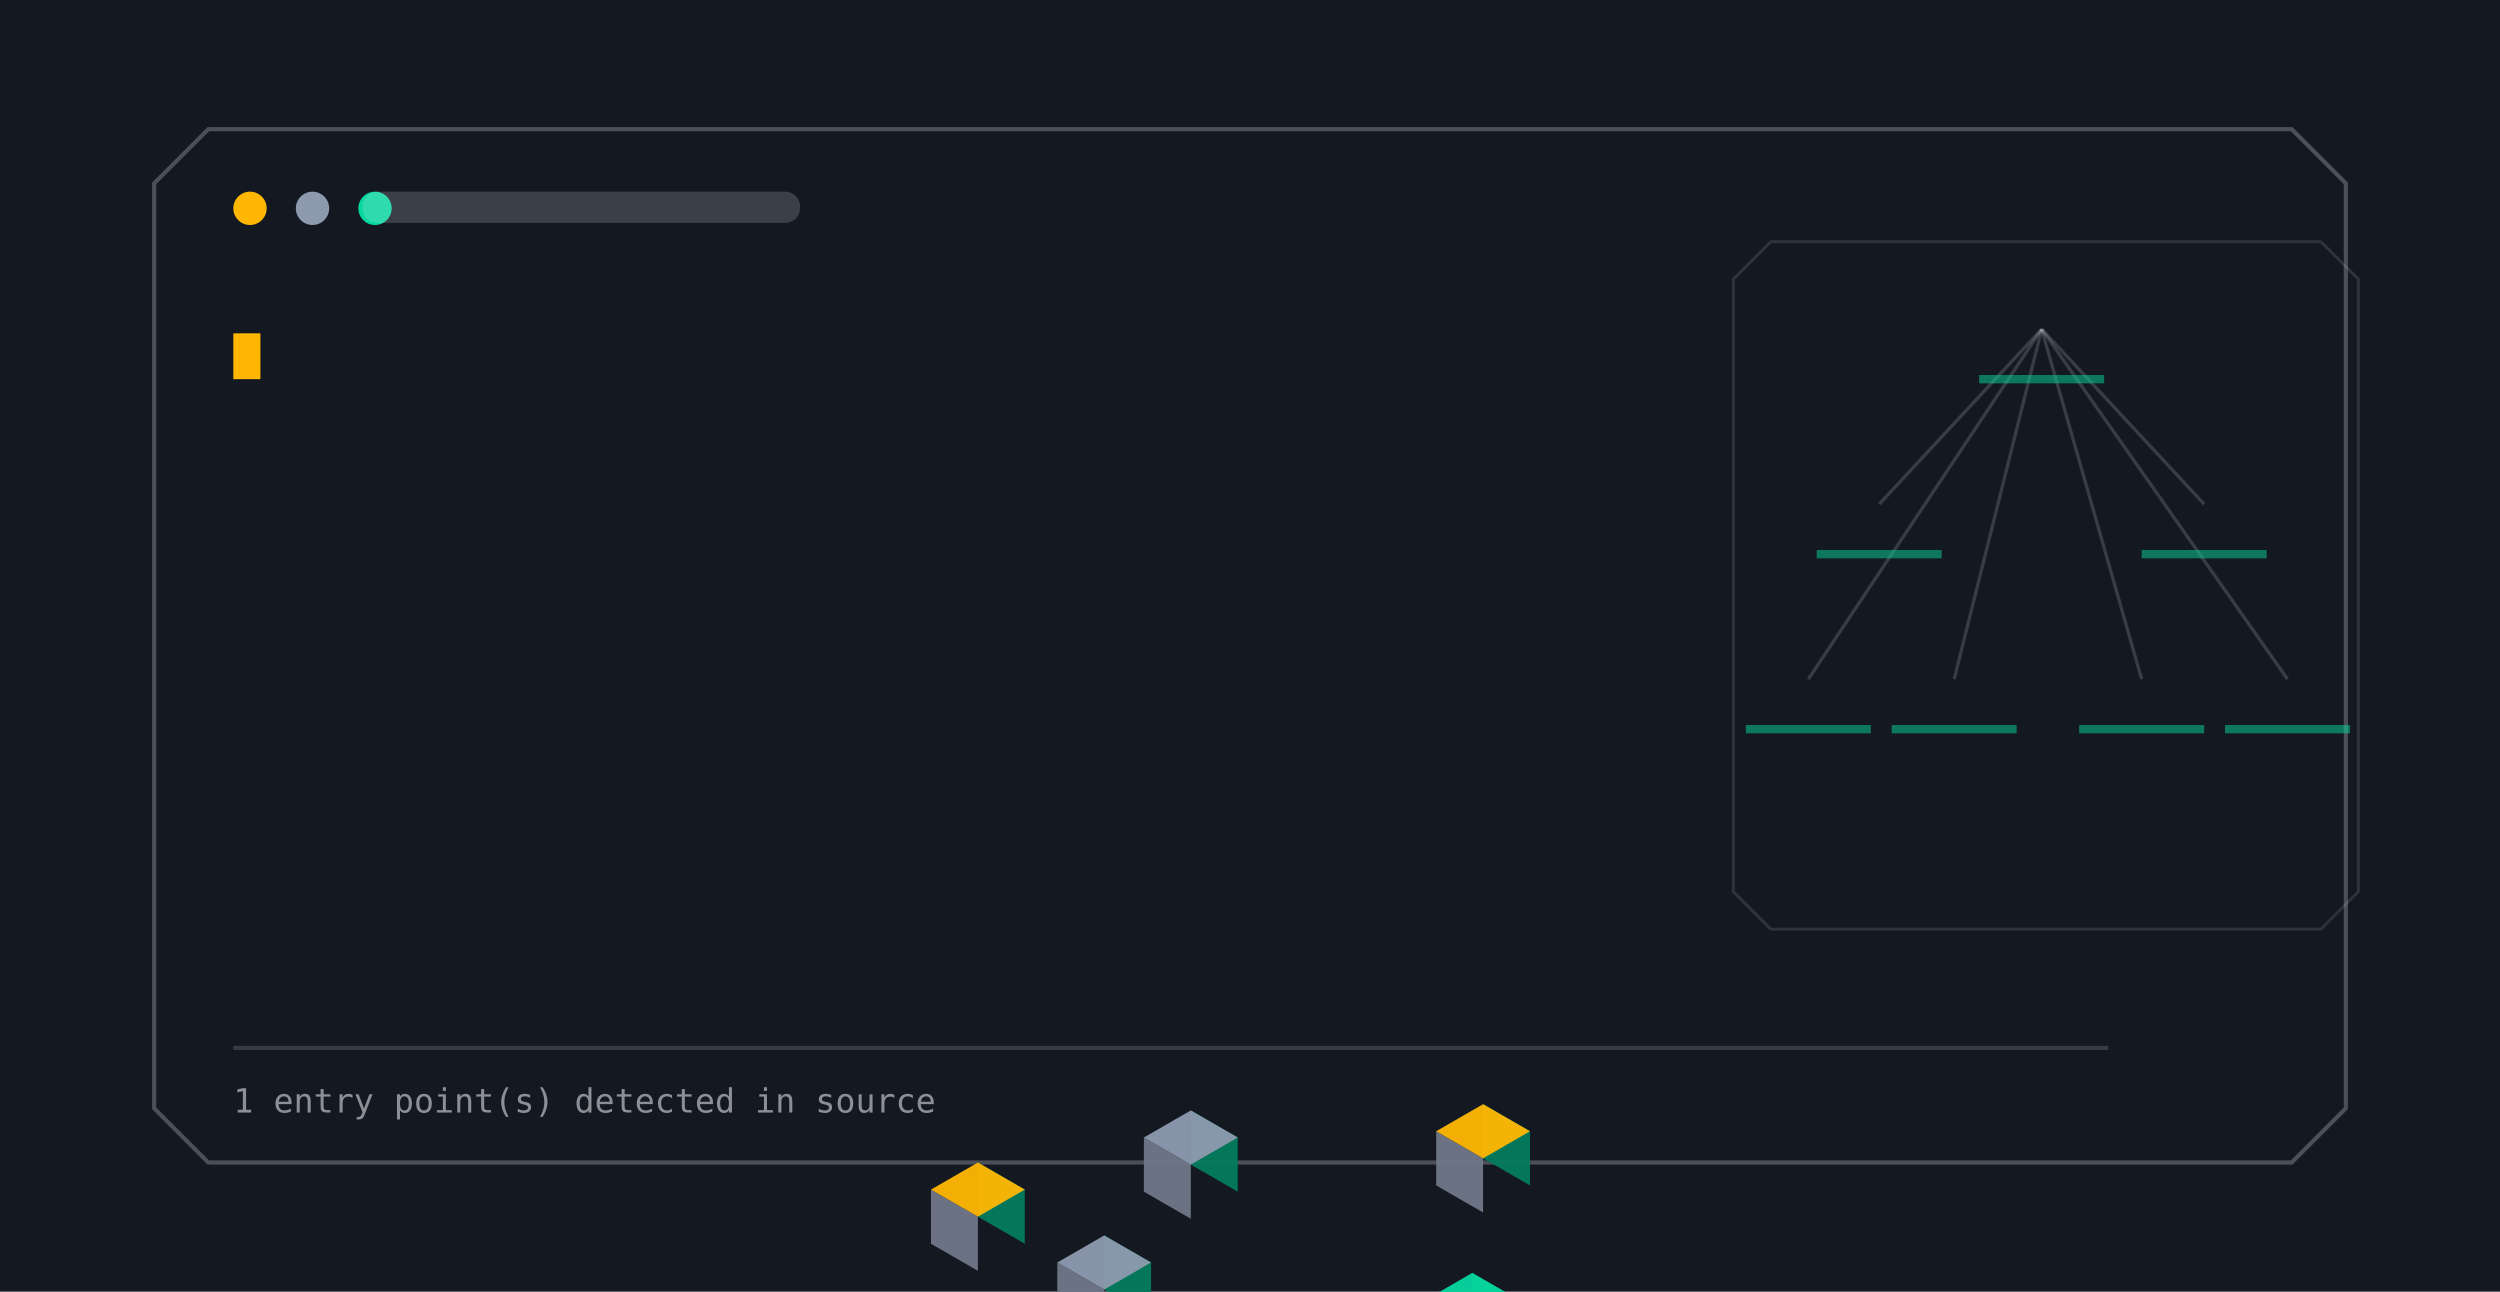
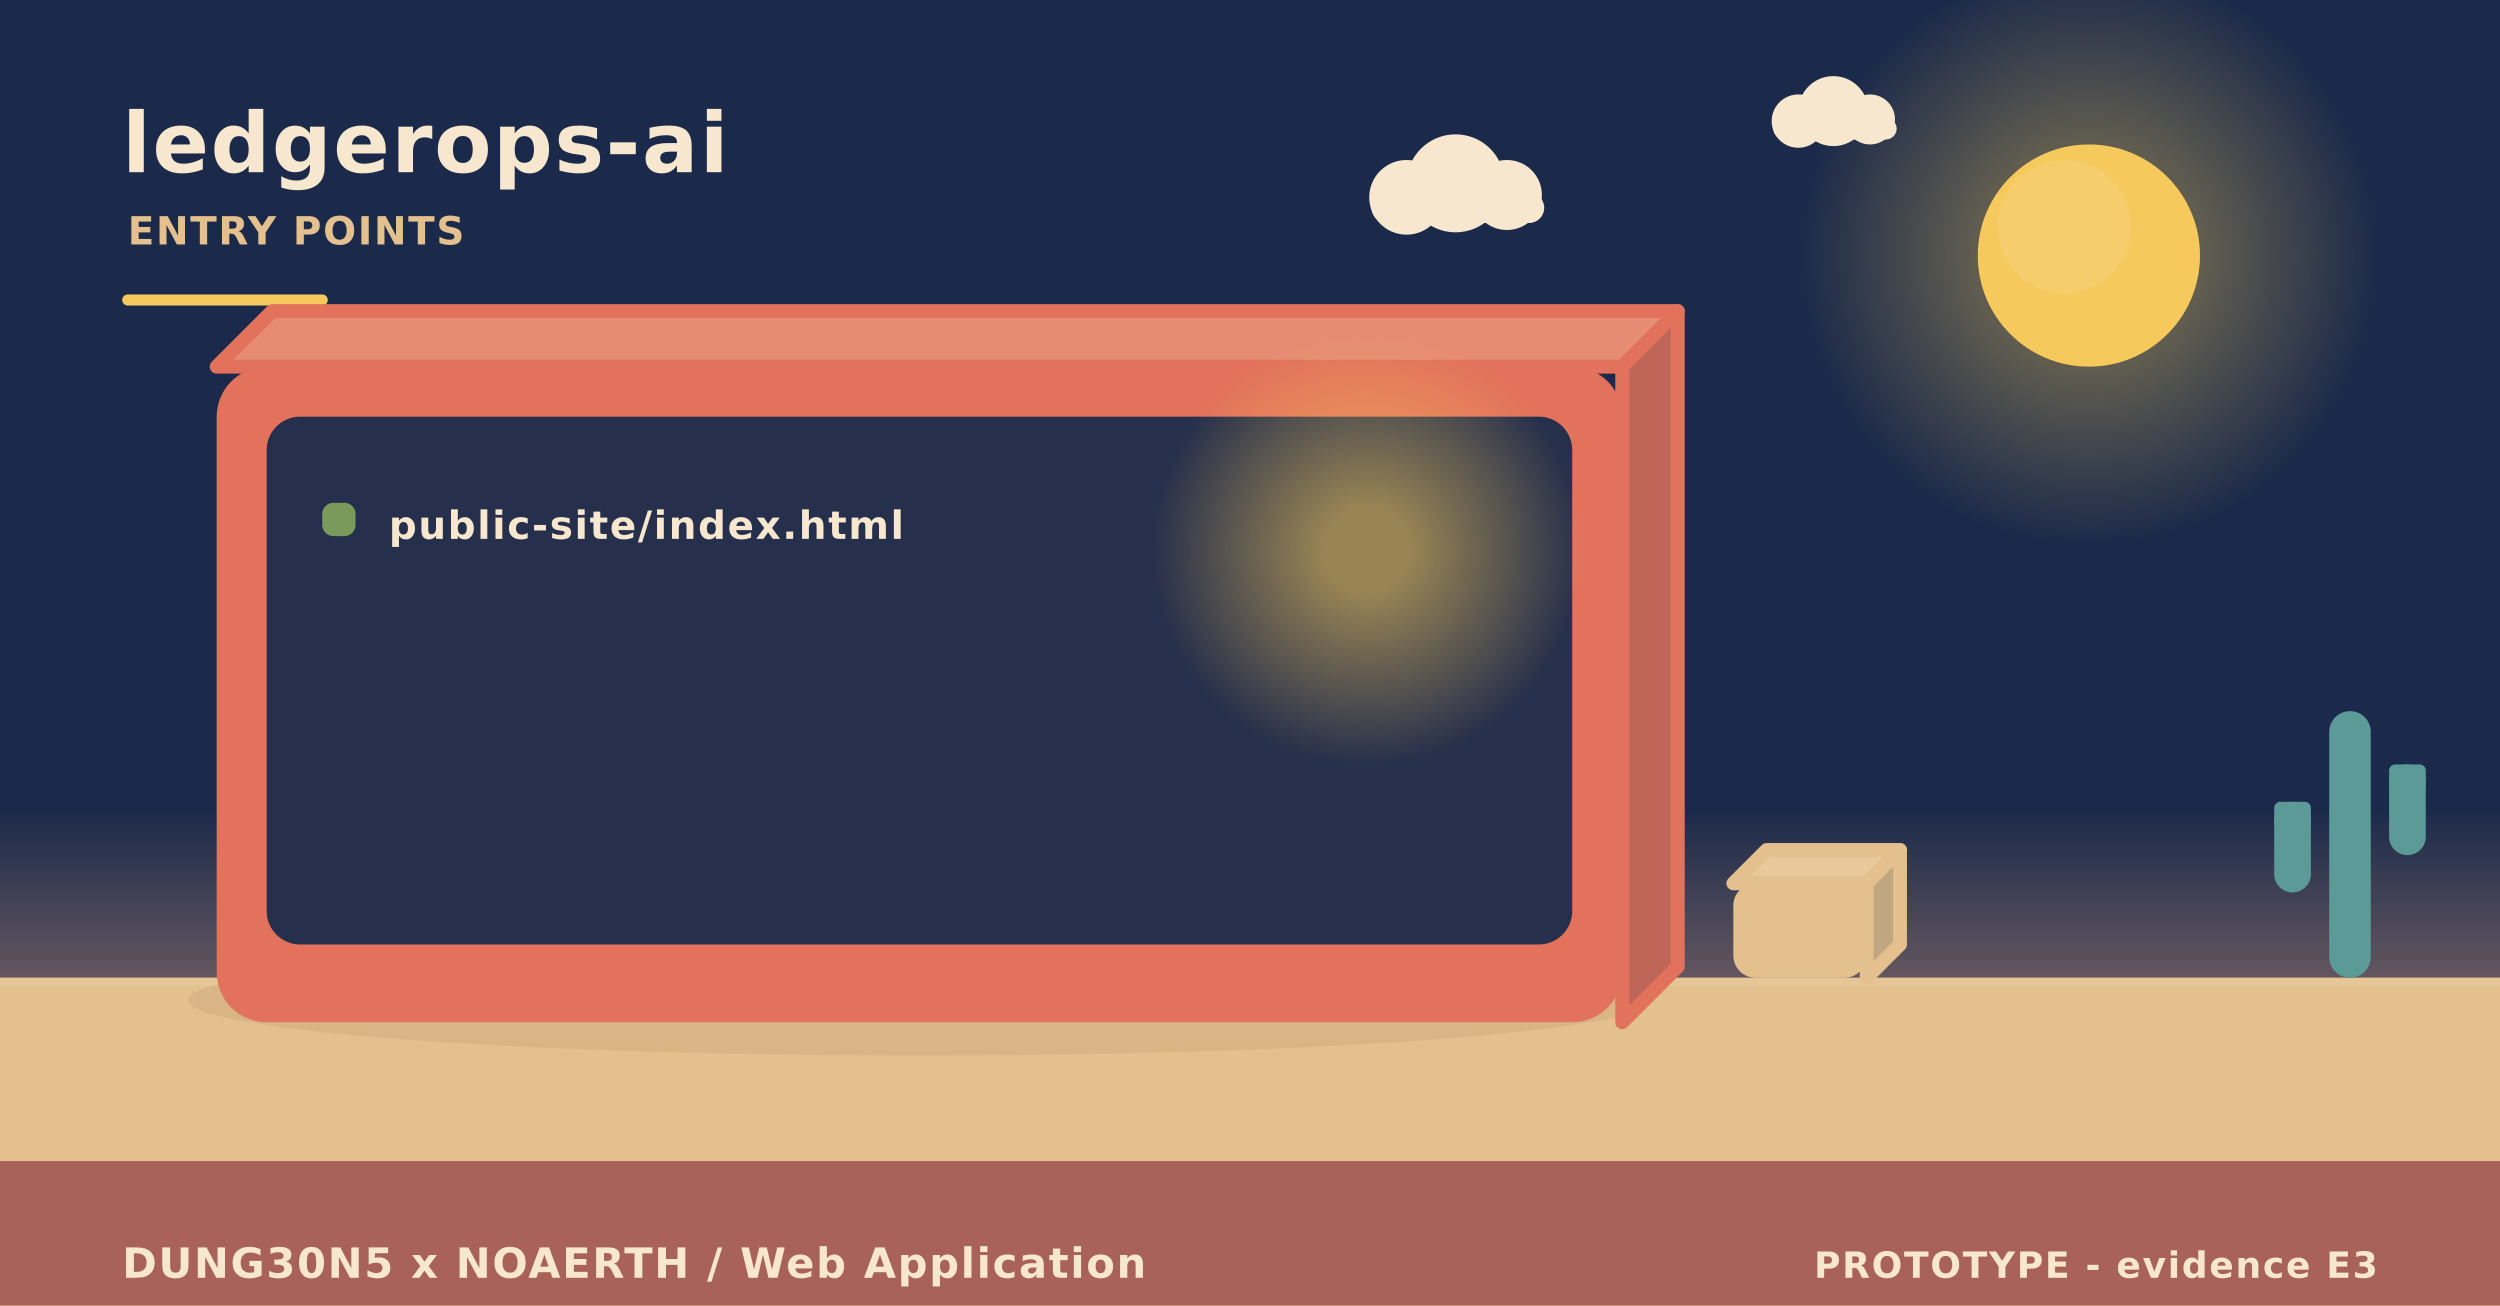
- <svg xmlns="http://www.w3.org/2000/svg" viewBox="0 0 1200 620" width="1200" height="620" role="img" aria-label="ledgerops-ai command surface">
-   <rect width="1200" height="620" fill="#141821" />
-   <defs>
-     <linearGradient id="gt" x1="0" y1="0" x2="1" y2="1">
-       <stop offset="0%" stop-color="#ffb703" />
-       <stop offset="100%" stop-color="#8d99ae" />
-     </linearGradient>
-   </defs>
-   <path d="M100.00,62.00 H1100.00 L1126.00,88.00 V532.00 L1100.00,558.00 H100.00 L74.00,532.00 V88.00 Z" fill="none" stroke="rgba(238,241,246,0.300)" stroke-width="2.00" opacity="0.85" />
-   <circle cx="120.00" cy="100.00" r="8.00" fill="#ffb703" opacity="1.00" />
-   <circle cx="150.00" cy="100.00" r="8.00" fill="#8d99ae" opacity="1.00" />
-   <circle cx="180.00" cy="100.00" r="8.00" fill="#06d6a0" opacity="1.00" />
-   <rect x="174.00" y="92.00" width="210.00" height="15.00" rx="7.00" fill="rgba(238,241,246,0.180)" opacity="1.00" />
-   <text x="112" y="148" font-family="ui-monospace,SFMono-Regular,Menlo,monospace" font-size="21" fill="rgba(238,241,246,0.800)" opacity="0">public-site/index.html<animate attributeName="opacity" values="0;1;1;0" dur="1.5s" begin="0.0s" repeatCount="indefinite" />
-   </text>
-   <rect x="112" y="160" width="13" height="22" fill="#ffb703">
-     <animate attributeName="opacity" values="1;0;1" dur="1.05s" begin="0s" repeatCount="indefinite" />
-   </rect>
-   <path d="M850.00,116.00 H1114.00 L1132.00,134.00 V428.00 L1114.00,446.00 H850.00 L832.00,428.00 V134.00 Z" fill="none" stroke="rgba(238,241,246,0.180)" stroke-width="1.40" opacity="0.70" />
-   <line x1="980.00" y1="158.00" x2="902.00" y2="242.00" stroke="rgba(238,241,246,0.300)" stroke-width="1.60" opacity="0.55" />
-   <line x1="980.00" y1="158.00" x2="1058.00" y2="242.00" stroke="rgba(238,241,246,0.300)" stroke-width="1.60" opacity="0.55" />
-   <line x1="980.00" y1="158.00" x2="868.00" y2="326.00" stroke="rgba(238,241,246,0.300)" stroke-width="1.60" opacity="0.55" />
-   <line x1="980.00" y1="158.00" x2="938.00" y2="326.00" stroke="rgba(238,241,246,0.300)" stroke-width="1.60" opacity="0.55" />
-   <line x1="980.00" y1="158.00" x2="1028.00" y2="326.00" stroke="rgba(238,241,246,0.300)" stroke-width="1.60" opacity="0.55" />
-   <line x1="980.00" y1="158.00" x2="1098.00" y2="326.00" stroke="rgba(238,241,246,0.300)" stroke-width="1.60" opacity="0.55" />
-   <polygon points="711.87,556.00 734.39,569.00 734.39,543.00 711.87,530.00" fill="#037c5d" opacity="0.95" />
-   <polygon points="689.36,569.00 711.87,582.00 711.87,556.00 689.36,543.00" fill="#6e7788" opacity="0.95" />
-   <polygon points="711.87,530.00 734.39,543.00 711.87,556.00 689.36,543.00" fill="#ffb703" opacity="0.95" />
+ <svg xmlns="http://www.w3.org/2000/svg" width="900" height="470" viewBox="0 0 900 470" role="img" aria-label="ledgerops-ai - how it is operated">
+   <linearGradient id="skyt" x1="0" y1="0" x2="0" y2="1">
+     <stop offset="0" stop-color="#1b2a4a" />
+     <stop offset="0.62" stop-color="#1b2a4a" />
+     <stop offset="1" stop-color="#f3ad8a" />
+   </linearGradient>
+   <rect width="900" height="470" fill="url(#skyt)" />
+   <radialGradient id="sunt">
+     <stop offset="0.35" stop-color="#f5c95c" stop-opacity="0.34" />
+     <stop offset="1" stop-color="#f5c95c" stop-opacity="0" />
+   </radialGradient>
+   <circle cx="752" cy="92" r="104" fill="url(#sunt)" />
+   <circle cx="752" cy="92" r="40" fill="#f5c95c" />
+   <circle cx="743.2" cy="81.6" r="24" fill="#f5d27e" opacity="0.5" />
  <g>
-     <rect x="950.00" y="180.00" width="60.00" height="4.00" rx="0.00" fill="rgba(6,214,160,0.500)" opacity="1.00" />
-     <animate attributeName="opacity" values="0.25;1.0;0.25" dur="9.85s" begin="0.0s" repeatCount="indefinite" />
+     <circle cx="524" cy="66" r="17.64" fill="#f6e7ce" />
+     <circle cx="506.36" cy="71.04" r="13.44" fill="#f6e7ce" />
+     <circle cx="542.48" cy="70.2" r="12.6" fill="#f6e7ce" />
+     <rect x="493.76" y="69.36" width="62.16" height="10.92" rx="5.46" fill="#f6e7ce" />
+     <animateTransform attributeName="transform" type="translate" values="0 0;24 0;0 0" dur="36s" begin="0s" repeatCount="indefinite" />
  </g>
-   <polygon points="571.58,559.00 594.09,572.00 594.09,546.00 571.58,533.00" fill="#037c5d" opacity="0.95" />
-   <polygon points="549.06,572.00 571.58,585.00 571.58,559.00 549.06,546.00" fill="#6e7788" opacity="0.95" />
-   <polygon points="571.58,533.00 594.09,546.00 571.58,559.00 549.06,546.00" fill="#8d99ae" opacity="0.95" />
  <g>
-     <rect x="872.00" y="264.00" width="60.00" height="4.00" rx="0.00" fill="rgba(6,214,160,0.500)" opacity="1.00" />
-     <animate attributeName="opacity" values="0.25;1.0;0.25" dur="9.85s" begin="0.4s" repeatCount="indefinite" />
+     <circle cx="660" cy="40" r="12.6" fill="#f6e7ce" />
+     <circle cx="647.4" cy="43.6" r="9.6" fill="#f6e7ce" />
+     <circle cx="673.2" cy="43" r="9" fill="#f6e7ce" />
+     <rect x="638.4" y="42.4" width="44.4" height="7.8" rx="3.9" fill="#f6e7ce" />
+     <animateTransform attributeName="transform" type="translate" values="0 0;-18 0;0 0" dur="46s" begin="3s" repeatCount="indefinite" />
  </g>
-   <polygon points="706.68,637.00 729.19,650.00 729.19,624.00 706.68,611.00" fill="#037c5d" opacity="0.95" />
-   <polygon points="684.16,650.00 706.68,663.00 706.68,637.00 684.16,624.00" fill="#6e7788" opacity="0.95" />
-   <polygon points="706.68,611.00 729.19,624.00 706.68,637.00 684.16,624.00" fill="#06d6a0" opacity="0.95" />
+   <rect x="0" y="352" width="900" height="118" fill="#e3c08d" />
+   <rect x="0" y="352" width="900" height="3" fill="#e6c596" />
+   <text x="44" y="62" font-family="Verdana,DejaVu Sans,sans-serif" font-size="30" font-weight="700" letter-spacing="0.6" fill="#f6e7ce" text-anchor="start">ledgerops-ai</text>
+   <text x="46" y="88" font-family="Verdana,DejaVu Sans,sans-serif" font-size="14" font-weight="700" letter-spacing="0.6" fill="#e3c08d" text-anchor="start">ENTRY POINTS</text>
+   <rect x="44" y="106" width="74" height="4" rx="2" fill="#f5c95c" />
+   <ellipse cx="331" cy="360" rx="263.2" ry="20" fill="rgba(138,90,68,0.11)" />
+   <path d="M78,132 L584,132 L604,112 L98,112 Z" fill="#e68c74" stroke="#e2725b" stroke-width="5" stroke-linejoin="round" />
+   <path d="M584,132 L604,112 L604,348 L584,368 Z" fill="#c06658" stroke="#e2725b" stroke-width="5" stroke-linejoin="round" />
+   <rect x="78" y="132" width="506" height="236" rx="18" fill="#e2725b" />
+   <rect x="96" y="150" width="470" height="190" rx="12" fill="#1b2a4a" opacity="0.94" />
+   <radialGradient id="lamp33139">
+     <stop offset="0.2" stop-color="#f5c95c" stop-opacity="0.55" />
+     <stop offset="1" stop-color="#f5c95c" stop-opacity="0" />
+   </radialGradient>
+   <circle cx="492" cy="198" r="78" fill="url(#lamp33139)" />
+   <rect x="116" y="181" width="12" height="12" rx="4" fill="#7a9a5c" />
  <g>
-     <rect x="1028.00" y="264.00" width="60.00" height="4.00" rx="0.00" fill="rgba(6,214,160,0.500)" opacity="1.00" />
-     <animate attributeName="opacity" values="0.25;1.0;0.25" dur="9.85s" begin="0.8s" repeatCount="indefinite" />
+     <text x="140" y="194" font-family="Verdana,DejaVu Sans,sans-serif" font-size="14" font-weight="700" letter-spacing="0.6" fill="#f6e7ce" text-anchor="start">public-site/index.html</text>
+     <animateTransform attributeName="transform" type="translate" values="0 10;0 0" dur="0.7s" begin="0.4s" fill="freeze" />
  </g>
-   <polygon points="469.39,584.00 491.90,597.00 491.90,571.00 469.39,558.00" fill="#037c5d" opacity="0.95" />
-   <polygon points="446.87,597.00 469.39,610.00 469.39,584.00 446.87,571.00" fill="#6e7788" opacity="0.95" />
-   <polygon points="469.39,558.00 491.90,571.00 469.39,584.00 446.87,571.00" fill="#ffb703" opacity="0.95" />
-   <g>
-     <rect x="838.00" y="348.00" width="60.00" height="4.00" rx="0.00" fill="rgba(6,214,160,0.500)" opacity="1.00" />
-     <animate attributeName="opacity" values="0.25;1.0;0.25" dur="9.85s" begin="1.2s" repeatCount="indefinite" />
-   </g>
-   <polygon points="530.01,619.00 552.52,632.00 552.52,606.00 530.01,593.00" fill="#037c5d" opacity="0.95" />
-   <polygon points="507.49,632.00 530.01,645.00 530.01,619.00 507.49,606.00" fill="#6e7788" opacity="0.95" />
-   <polygon points="530.01,593.00 552.52,606.00 530.01,619.00 507.49,606.00" fill="#8d99ae" opacity="0.95" />
-   <g>
-     <rect x="908.00" y="348.00" width="60.00" height="4.00" rx="0.00" fill="rgba(6,214,160,0.500)" opacity="1.00" />
-     <animate attributeName="opacity" values="0.25;1.0;0.25" dur="9.85s" begin="1.6s" repeatCount="indefinite" />
-   </g>
-   <polygon points="607.95,664.00 630.47,677.00 630.47,651.00 607.95,638.00" fill="#037c5d" opacity="0.95" />
-   <polygon points="585.43,677.00 607.95,690.00 607.95,664.00 585.43,651.00" fill="#6e7788" opacity="0.95" />
-   <polygon points="607.95,638.00 630.47,651.00 607.95,664.00 585.43,651.00" fill="#06d6a0" opacity="0.95" />
-   <g>
-     <rect x="998.00" y="348.00" width="60.00" height="4.00" rx="0.00" fill="rgba(6,214,160,0.500)" opacity="1.00" />
-     <animate attributeName="opacity" values="0.25;1.0;0.25" dur="9.85s" begin="2.0s" repeatCount="indefinite" />
-   </g>
-   <polygon points="668.57,699.00 691.09,712.00 691.09,686.00 668.57,673.00" fill="#037c5d" opacity="0.95" />
-   <polygon points="646.05,712.00 668.57,725.00 668.57,699.00 646.05,686.00" fill="#6e7788" opacity="0.95" />
-   <polygon points="668.57,673.00 691.09,686.00 668.57,699.00 646.05,686.00" fill="#ffb703" opacity="0.95" />
-   <g>
-     <rect x="1068.00" y="348.00" width="60.00" height="4.00" rx="0.00" fill="rgba(6,214,160,0.500)" opacity="1.00" />
-     <animate attributeName="opacity" values="0.25;1.0;0.25" dur="9.85s" begin="2.4s" repeatCount="indefinite" />
-   </g>
-   <rect x="112.00" y="502.00" width="900.00" height="2.00" rx="0.00" fill="rgba(238,241,246,0.160)" opacity="1.00" />
-   <text x="112" y="534" font-family="ui-monospace,Menlo,monospace" font-size="16" fill="rgba(238,241,246,0.550)">1 entry point(s) detected in source</text>
+   <path d="M624,318 L672,318 L684,306 L636,306 Z" fill="#e7c99b" stroke="#e3c08d" stroke-width="5" stroke-linejoin="round" />
+   <path d="M672,318 L684,306 L684,340 L672,352 Z" fill="#c1a682" stroke="#e3c08d" stroke-width="5" stroke-linejoin="round" />
+   <rect x="624" y="318" width="48" height="34" rx="8" fill="#e3c08d" />
+   <rect x="838.52" y="256" width="14.96" height="96" rx="7.48" fill="#5b9a97" />
+   <rect x="818.72" y="288.64" width="13.2" height="32.64" rx="6.6" fill="#5b9a97" />
+   <rect x="818.72" y="288.64" width="13.2" height="9.6" rx="2.2" fill="#5b9a97" />
+   <rect x="860.08" y="275.2" width="13.2" height="32.64" rx="6.6" fill="#5b9a97" />
+   <rect x="860.08" y="275.2" width="13.2" height="9.6" rx="2.2" fill="#5b9a97" />
+   <rect x="0" y="418" width="900" height="52" rx="0" fill="#a65c56" opacity="0.94" />
+   <text x="44" y="460" font-family="Verdana,DejaVu Sans,sans-serif" font-size="15" font-weight="700" letter-spacing="0.6" fill="#f6e7ce" text-anchor="start">DUNG30N5 x NOAERTH  /  Web Application</text>
+   <text x="856" y="460" font-family="Verdana,DejaVu Sans,sans-serif" font-size="13" font-weight="700" letter-spacing="0.6" fill="#f6e7ce" text-anchor="end">PROTOTYPE  -  evidence E3</text>
</svg>
